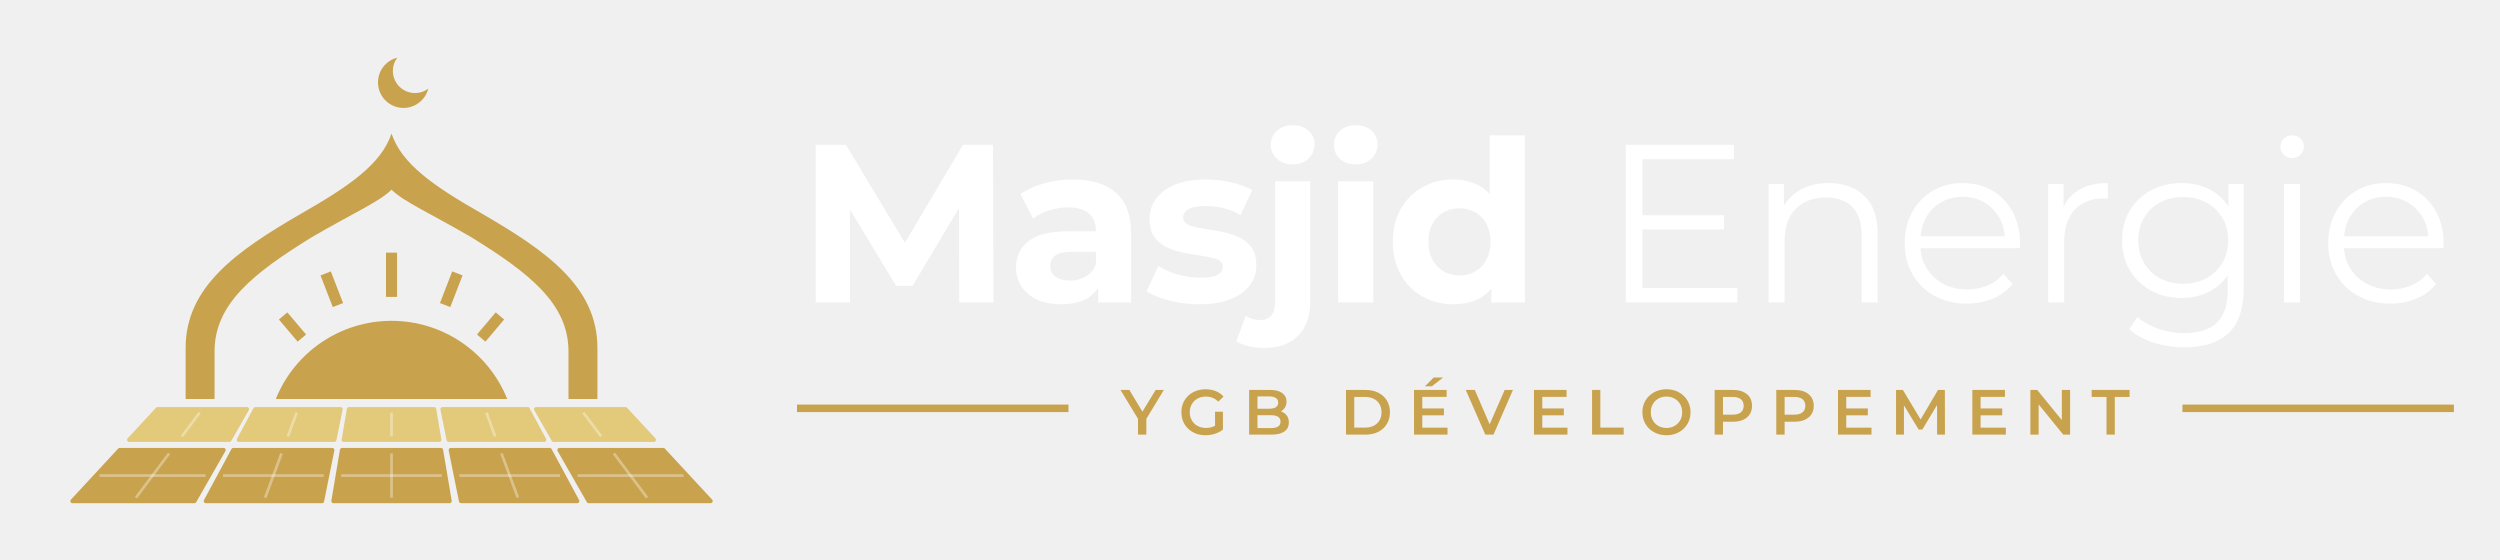
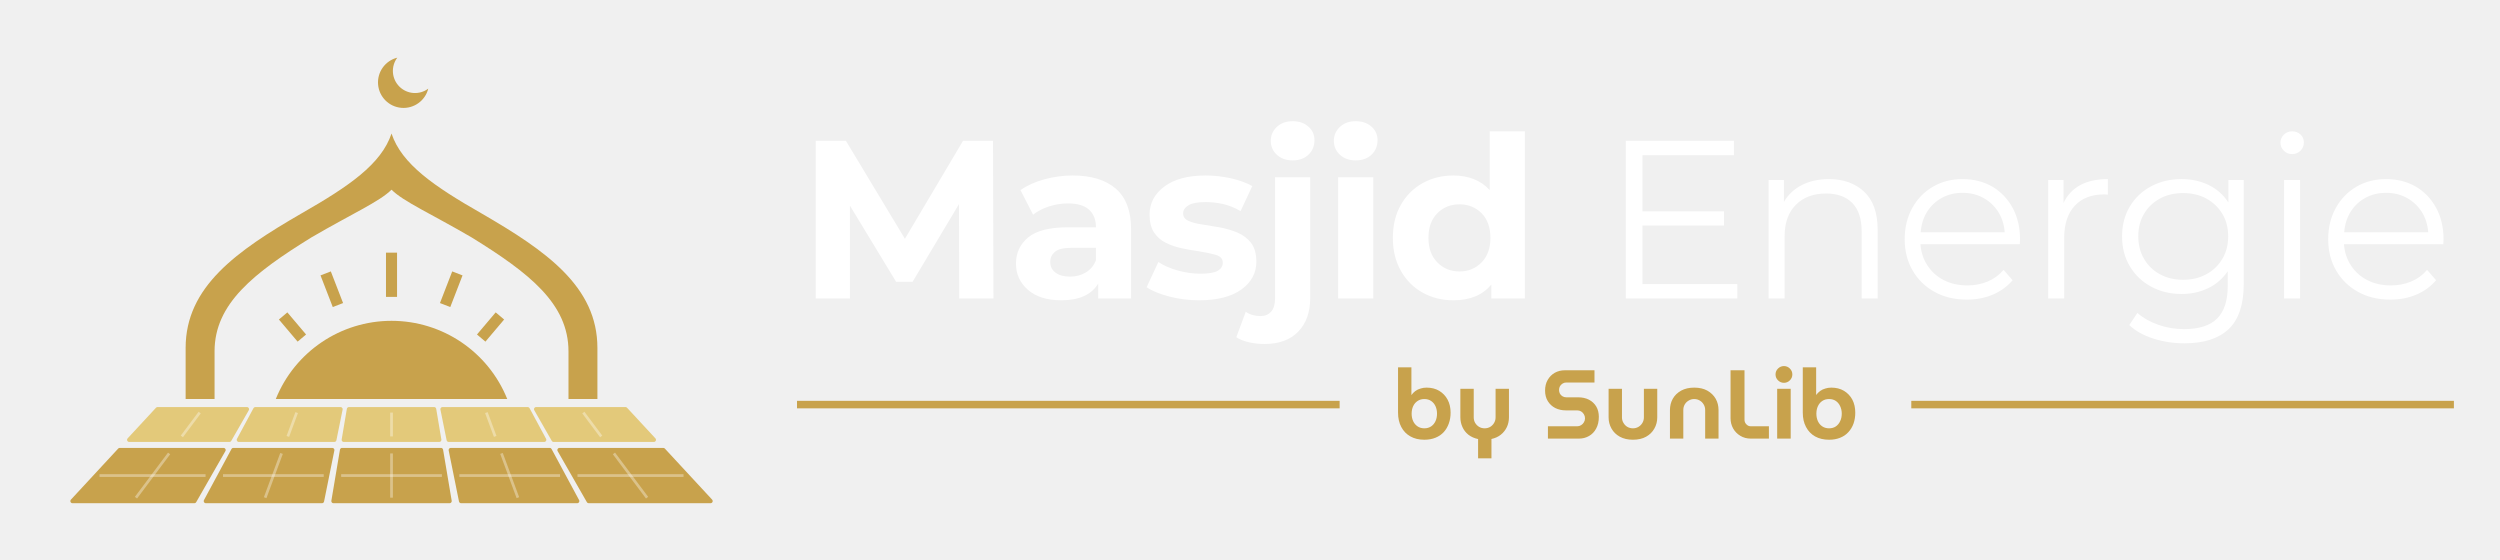
<svg xmlns="http://www.w3.org/2000/svg" viewBox="-6 -6 332.65 74.54" width="1331" height="298">
  <svg x="0" y="0" width="92" height="62.542" viewBox="0 0 406 276">
    <path d="M206.4 7.4A15 15 0 1 0 224.6 25.6A13 13 0 0 1 206.4 7.4Z" fill="#c8a24c" />
    <path d="M82 208L82 178C82 142 112 121 150 99C178 83 197 70 203 52C209 70 228 83 256 99C294 121 324 142 324 178L324 208L307 208L307 180C307 152 284 134 250 113C226 99 210 92 203 85C196 92 180 99 156 113C122 134 99 152 99 180L99 208Z" fill="#c8a24c" />
    <g stroke="#c8a24c" stroke-width="6.5">
      <line x1="203" y1="148" x2="203" y2="122" />
      <line x1="171.5" y1="152.8" x2="164.3" y2="134.2" />
      <line x1="234.5" y1="152.8" x2="241.7" y2="134.2" />
      <line x1="150.3" y1="172.2" x2="139.3" y2="159.2" />
      <line x1="255.7" y1="172.2" x2="266.7" y2="159.2" />
    </g>
    <path d="M135 208A73.3 73.3 0 0 1 271 208Z" fill="#c8a24c" />
    <g fill="#e3c97a" stroke="#e3c97a" stroke-width="2.5" stroke-linejoin="round">
      <polygon points="65.5,214 118.03,214 107.73,232 48.83,232" />
      <polygon points="122.98,214 173.03,214 169.39,232 113.28,232" />
      <polygon points="177.98,214 228.03,214 231.06,232 174.94,232" />
      <polygon points="232.97,214 283.02,214 292.73,232 236.61,232" />
      <polygon points="287.98,214 340.5,214 357.17,232 298.27,232" />
    </g>
    <g fill="#c8a24c" stroke="#c8a24c" stroke-width="2.5" stroke-linejoin="round">
      <polygon points="43.28,238 104.29,238 87.13,268 15.5,268" />
      <polygon points="110.04,238 168.18,238 162.13,268 93.88,268" />
      <polygon points="173.93,238 232.07,238 237.13,268 168.88,268" />
      <polygon points="237.82,238 295.96,238 312.13,268 243.88,268" />
      <polygon points="301.71,238 362.72,238 390.5,268 318.88,268" />
    </g>
    <g stroke="#ffffff" stroke-opacity="0.35" stroke-width="1.6">
      <line x1="90.26" y1="216" x2="79.78" y2="230" />
      <line x1="147.26" y1="216" x2="142.07" y2="230" />
      <line x1="203" y1="216" x2="203" y2="230" />
      <line x1="258.74" y1="216" x2="263.93" y2="230" />
      <line x1="315.74" y1="216" x2="326.22" y2="230" />
      <line x1="72.29" y1="240" x2="52.81" y2="266" />
      <line x1="138.37" y1="240" x2="128.74" y2="266" />
      <line x1="203" y1="240" x2="203" y2="266" />
      <line x1="267.63" y1="240" x2="277.26" y2="266" />
      <line x1="333.71" y1="240" x2="353.19" y2="266" />
      <line x1="31.39" y1="253" x2="93.71" y2="253" />
      <line x1="103.96" y1="253" x2="163.15" y2="253" />
      <line x1="173.4" y1="253" x2="232.6" y2="253" />
      <line x1="242.85" y1="253" x2="302.04" y2="253" />
      <line x1="312.29" y1="253" x2="374.61" y2="253" />
    </g>
  </svg>
-   <path fill="#ffffff" d="M107.05 34.28L102.49 34.28L102.49 13.28L106.51 13.28L114.37 26.33L122.11 13.28L126.10 13.28L126.16 34.28L121.60 34.28L121.57 21.71L115.39 32.06L113.20 32.06L107.05 21.92L107.05 34.28ZM144.49 34.28L140.11 34.28L140.11 32.30Q138.76 34.52 135.19 34.52L135.19 34.52Q132.34 34.52 130.75 33.12Q129.16 31.73 129.16 29.63L129.16 29.63Q129.16 27.50 130.78 26.15Q132.40 24.80 136.09 24.80L136.09 24.80L139.81 24.80L139.81 24.80Q139.81 23.30 138.90 22.46Q137.98 21.62 136.09 21.62L136.09 21.62Q134.80 21.62 133.56 22.02Q132.31 22.43 131.44 23.12L131.44 23.12L129.76 19.85Q131.08 18.92 132.94 18.41Q134.80 17.90 136.72 17.90L136.72 17.90Q140.41 17.90 142.45 19.65Q144.49 21.41 144.49 25.07L144.49 25.07L144.49 34.28ZM139.81 29.18L139.81 29.18L139.81 27.53L136.60 27.53Q134.95 27.53 134.34 28.07Q133.72 28.61 133.72 29.42L133.72 29.42Q133.72 30.32 134.43 30.84Q135.13 31.37 136.36 31.37L136.36 31.37Q137.53 31.37 138.46 30.81Q139.39 30.26 139.81 29.18ZM153.55 34.52L153.55 34.52Q151.48 34.52 149.58 34.02Q147.67 33.53 146.56 32.78L146.56 32.78L148.12 29.42Q149.20 30.14 150.73 30.56Q152.26 30.98 153.73 30.98L153.73 30.98Q155.35 30.98 156.03 30.59Q156.70 30.20 156.70 29.51L156.70 29.51Q156.70 28.73 155.74 28.46Q154.78 28.19 153.43 27.98L153.43 27.98Q152.35 27.83 151.22 27.59Q150.10 27.35 149.13 26.87Q148.15 26.39 147.55 25.49Q146.95 24.59 146.95 23.12L146.95 23.12Q146.95 20.84 148.92 19.37Q150.88 17.90 154.42 17.90L154.42 17.90Q156.07 17.90 157.77 18.27Q159.46 18.65 160.63 19.31L160.63 19.31L159.07 22.64Q157.87 21.95 156.70 21.69Q155.53 21.44 154.42 21.44L154.42 21.44Q152.83 21.44 152.13 21.87Q151.42 22.31 151.42 22.94L151.42 22.94Q151.42 23.63 152.13 23.94Q152.83 24.26 153.94 24.42Q155.05 24.59 156.30 24.81Q157.54 25.04 158.65 25.50Q159.76 25.97 160.47 26.88Q161.17 27.80 161.17 29.39L161.17 29.39Q161.17 31.64 159.18 33.08Q157.18 34.52 153.55 34.52ZM162.25 40.34L162.25 40.34Q161.17 40.34 160.18 40.11Q159.19 39.89 158.50 39.44L158.50 39.44L159.76 36.05Q160.57 36.62 161.74 36.62L161.74 36.62Q162.61 36.62 163.14 36.03Q163.66 35.45 163.66 34.28L163.66 34.28L163.66 18.14L168.34 18.14L168.34 34.25Q168.34 37.04 166.75 38.69Q165.16 40.34 162.25 40.34ZM166.00 15.89L166.00 15.89Q164.71 15.89 163.90 15.14Q163.09 14.39 163.09 13.28L163.09 13.28Q163.09 12.20 163.90 11.43Q164.71 10.67 166.00 10.67L166.00 10.67Q167.29 10.67 168.10 11.39Q168.91 12.11 168.91 13.19L168.91 13.19Q168.91 14.36 168.12 15.12Q167.32 15.89 166.00 15.89ZM176.74 34.28L172.06 34.28L172.06 18.14L176.74 18.14L176.74 34.28ZM174.40 15.89L174.40 15.89Q173.11 15.89 172.30 15.14Q171.49 14.39 171.49 13.28L171.49 13.28Q171.49 12.20 172.30 11.43Q173.11 10.67 174.40 10.67L174.40 10.67Q175.69 10.67 176.50 11.39Q177.31 12.11 177.31 13.19L177.31 13.19Q177.31 14.36 176.52 15.12Q175.72 15.89 174.40 15.89ZM187.42 34.52L187.42 34.52Q185.14 34.52 183.31 33.50Q181.48 32.48 180.42 30.60Q179.35 28.73 179.35 26.21L179.35 26.21Q179.35 23.66 180.42 21.80Q181.48 19.94 183.31 18.92Q185.14 17.90 187.42 17.90L187.42 17.90Q188.89 17.90 190.12 18.38Q191.35 18.86 192.25 19.85L192.25 19.85L192.25 12.02L196.93 12.02L196.93 34.28L192.46 34.28L192.46 32.42Q190.75 34.52 187.42 34.52ZM188.23 30.68L188.23 30.68Q189.97 30.68 191.16 29.48Q192.34 28.28 192.34 26.21L192.34 26.21Q192.34 24.11 191.16 22.92Q189.97 21.74 188.23 21.74L188.23 21.74Q186.46 21.74 185.28 22.92Q184.09 24.11 184.09 26.21L184.09 26.21Q184.09 28.28 185.28 29.48Q186.46 30.68 188.23 30.68Z" />
-   <path fill="#ffffff" d="M225.22 34.28L210.37 34.28L210.37 13.28L224.77 13.28L224.77 15.20L212.59 15.20L212.59 22.67L223.45 22.67L223.45 24.56L212.59 24.56L212.59 32.36L225.22 32.36L225.22 34.28ZM231.52 34.28L229.39 34.28L229.39 18.50L231.43 18.50L231.43 21.41Q232.27 19.97 233.82 19.17Q235.36 18.38 237.43 18.38L237.43 18.38Q240.31 18.38 242.11 20.06Q243.91 21.74 243.91 25.13L243.91 25.13L243.91 34.28L241.78 34.28L241.78 25.34Q241.78 22.85 240.54 21.57Q239.29 20.30 237.04 20.30L237.04 20.30Q234.52 20.30 233.02 21.80Q231.52 23.30 231.52 26.00L231.52 26.00L231.52 34.28ZM255.79 34.43L255.79 34.43Q253.33 34.43 251.47 33.39Q249.61 32.36 248.56 30.54Q247.51 28.73 247.51 26.39L247.51 26.39Q247.51 24.05 248.52 22.23Q249.52 20.42 251.26 19.40Q253.00 18.38 255.22 18.38L255.22 18.38Q257.44 18.38 259.17 19.38Q260.89 20.39 261.88 22.20Q262.87 24.02 262.87 26.39L262.87 26.39Q262.87 26.54 262.86 26.70Q262.84 26.87 262.84 27.05L262.84 27.05L249.61 27.05Q249.73 28.67 250.56 29.91Q251.38 31.16 252.75 31.85Q254.11 32.54 255.85 32.54L255.85 32.54Q257.29 32.54 258.54 32.03Q259.78 31.52 260.68 30.47L260.68 30.47L261.88 31.85Q260.80 33.11 259.24 33.77Q257.68 34.43 255.79 34.43ZM249.64 25.46L249.64 25.46L260.83 25.46Q260.71 23.90 259.96 22.73Q259.21 21.56 257.98 20.88Q256.75 20.21 255.22 20.21L255.22 20.21Q253.69 20.21 252.48 20.87Q251.26 21.53 250.51 22.71Q249.76 23.90 249.64 25.46ZM268.75 34.28L266.62 34.28L266.62 18.50L268.66 18.50L268.66 21.56Q270.19 18.38 274.57 18.38L274.57 18.38L274.57 20.45Q274.42 20.45 274.30 20.43Q274.18 20.42 274.06 20.42L274.06 20.42Q271.57 20.42 270.16 21.93Q268.75 23.45 268.75 26.24L268.75 26.24L268.75 34.28ZM284.77 40.25L284.77 40.25Q282.61 40.25 280.63 39.62Q278.65 38.99 277.42 37.82L277.42 37.82L278.50 36.20Q279.61 37.19 281.25 37.77Q282.88 38.36 284.71 38.36L284.71 38.36Q287.71 38.36 289.12 36.95Q290.53 35.54 290.53 32.63L290.53 32.63L290.53 30.65Q289.54 32.12 287.94 32.90Q286.33 33.68 284.38 33.68L284.38 33.68Q282.13 33.68 280.33 32.70Q278.53 31.73 277.50 30.00Q276.46 28.28 276.46 26.00L276.46 26.00Q276.46 23.75 277.50 22.02Q278.53 20.30 280.33 19.34Q282.13 18.38 284.38 18.38L284.38 18.38Q286.36 18.38 288.00 19.17Q289.63 19.97 290.62 21.50L290.62 21.50L290.62 18.50L292.66 18.50L292.66 32.36Q292.66 36.44 290.67 38.34Q288.67 40.25 284.77 40.25ZM284.59 31.79L284.59 31.79Q286.33 31.79 287.68 31.05Q289.03 30.32 289.81 29.01Q290.59 27.71 290.59 26.00L290.59 26.00Q290.59 24.29 289.81 23.00Q289.03 21.71 287.68 20.97Q286.33 20.24 284.59 20.24L284.59 20.24Q282.85 20.24 281.50 20.97Q280.15 21.71 279.39 23.00Q278.62 24.29 278.62 26.00L278.62 26.00Q278.62 27.71 279.39 29.01Q280.15 30.32 281.50 31.05Q282.85 31.79 284.59 31.79ZM300.16 34.28L298.03 34.28L298.03 18.50L300.16 18.50L300.16 34.28ZM299.11 15.05L299.11 15.05Q298.45 15.05 298.00 14.60Q297.55 14.15 297.55 13.52L297.55 13.52Q297.55 12.92 298.00 12.47Q298.45 12.02 299.11 12.02L299.11 12.02Q299.77 12.02 300.22 12.44Q300.67 12.86 300.67 13.49L300.67 13.49Q300.67 14.15 300.22 14.60Q299.77 15.05 299.11 15.05ZM312.19 34.43L312.19 34.43Q309.73 34.43 307.87 33.39Q306.01 32.36 304.96 30.54Q303.91 28.73 303.91 26.39L303.91 26.39Q303.91 24.05 304.92 22.23Q305.92 20.42 307.66 19.40Q309.40 18.38 311.62 18.38L311.62 18.38Q313.84 18.38 315.57 19.38Q317.29 20.39 318.28 22.20Q319.27 24.02 319.27 26.39L319.27 26.39Q319.27 26.54 319.26 26.70Q319.24 26.87 319.24 27.05L319.24 27.05L306.01 27.05Q306.13 28.67 306.96 29.91Q307.78 31.16 309.15 31.85Q310.51 32.54 312.25 32.54L312.25 32.54Q313.69 32.54 314.94 32.03Q316.18 31.52 317.08 30.47L317.08 30.47L318.28 31.85Q317.20 33.11 315.64 33.77Q314.08 34.43 312.19 34.43ZM306.04 25.46L306.04 25.46L317.23 25.46Q317.11 23.90 316.36 22.73Q315.61 21.56 314.38 20.88Q313.15 20.21 311.62 20.21L311.62 20.21Q310.09 20.21 308.88 20.87Q307.66 21.53 306.91 22.71Q306.16 23.90 306.04 25.46Z" />
-   <path fill="#c8a24c" d="M146.52 51.88L145.41 51.88L145.41 49.78L143.08 45.93L144.26 45.93L146.00 48.82L147.76 45.93L148.85 45.93L146.52 49.78L146.52 51.88ZM154.39 51.96L154.39 51.96Q153.69 51.96 153.11 51.74Q152.53 51.51 152.10 51.10Q151.66 50.69 151.42 50.12Q151.19 49.56 151.19 48.90L151.19 48.90Q151.19 48.24 151.42 47.68Q151.66 47.12 152.10 46.70Q152.53 46.29 153.12 46.07Q153.71 45.84 154.41 45.84L154.41 45.84Q155.16 45.84 155.77 46.09Q156.38 46.33 156.80 46.81L156.80 46.81L156.10 47.49Q155.75 47.14 155.34 46.98Q154.93 46.81 154.46 46.81L154.46 46.81Q153.83 46.81 153.34 47.08Q152.85 47.34 152.58 47.82Q152.30 48.29 152.30 48.90L152.30 48.90Q152.30 49.50 152.58 49.98Q152.85 50.46 153.34 50.72Q153.82 50.99 154.45 50.99L154.45 50.99Q154.77 50.99 155.08 50.92Q155.39 50.85 155.67 50.69L155.67 50.69L155.67 48.83L156.72 48.83L156.72 51.20Q156.25 51.58 155.64 51.77Q155.02 51.96 154.39 51.96ZM163.17 51.88L160.21 51.88L160.21 45.93L163.00 45.93Q164.07 45.93 164.63 46.35Q165.19 46.77 165.19 47.47L165.19 47.47Q165.19 47.93 164.98 48.27Q164.77 48.60 164.43 48.78L164.43 48.78Q164.91 48.93 165.20 49.31Q165.50 49.68 165.50 50.26L165.50 50.26Q165.50 51.03 164.91 51.45Q164.32 51.88 163.17 51.88L163.17 51.88ZM161.32 49.29L161.32 51.01L163.10 51.01Q163.72 51.01 164.06 50.80Q164.39 50.60 164.39 50.15L164.39 50.15Q164.39 49.71 164.06 49.50Q163.72 49.29 163.10 49.29L163.10 49.29L161.32 49.29ZM161.32 46.79L161.32 48.43L162.88 48.43Q163.46 48.43 163.77 48.23Q164.08 48.02 164.08 47.62L164.08 47.62Q164.08 47.20 163.77 47.00Q163.46 46.79 162.88 46.79L162.88 46.79L161.32 46.79ZM175.71 51.88L173.11 51.88L173.11 45.93L175.71 45.93Q176.68 45.93 177.41 46.30Q178.14 46.66 178.55 47.34Q178.96 48.01 178.96 48.90L178.96 48.90Q178.96 49.79 178.55 50.46Q178.14 51.14 177.41 51.51Q176.68 51.88 175.71 51.88L175.71 51.88ZM174.21 46.86L174.21 50.94L175.66 50.94Q176.32 50.94 176.81 50.69Q177.31 50.44 177.57 49.98Q177.84 49.52 177.84 48.90L177.84 48.90Q177.84 48.28 177.57 47.82Q177.31 47.36 176.81 47.11Q176.32 46.86 175.66 46.86L175.66 46.86L174.21 46.86ZM186.63 51.88L182.17 51.88L182.17 45.93L186.51 45.93L186.51 46.85L183.27 46.85L183.27 48.40L186.15 48.40L186.15 49.31L183.27 49.31L183.27 50.95L186.63 50.95L186.63 51.88ZM184.55 45.44L183.63 45.44L184.78 44.28L186.03 44.28L184.55 45.44ZM192.75 51.88L191.66 51.88L189.06 45.93L190.26 45.93L192.24 50.51L194.24 45.93L195.34 45.93L192.75 51.88ZM202.60 51.88L198.14 51.88L198.14 45.93L202.48 45.93L202.48 46.85L199.25 46.85L199.25 48.40L202.12 48.40L202.12 49.31L199.25 49.31L199.25 50.95L202.60 50.95L202.60 51.88ZM210.09 51.88L205.88 51.88L205.88 45.93L206.98 45.93L206.98 50.94L210.09 50.94L210.09 51.88ZM215.79 51.96L215.79 51.96Q215.10 51.96 214.51 51.73Q213.92 51.50 213.49 51.09Q213.06 50.68 212.82 50.12Q212.58 49.56 212.58 48.90L212.58 48.90Q212.58 48.24 212.82 47.68Q213.06 47.12 213.49 46.71Q213.92 46.30 214.51 46.07Q215.10 45.84 215.79 45.84L215.79 45.84Q216.48 45.84 217.07 46.07Q217.65 46.30 218.08 46.71Q218.51 47.12 218.75 47.68Q218.99 48.24 218.99 48.90L218.99 48.90Q218.99 49.56 218.75 50.12Q218.51 50.68 218.08 51.09Q217.65 51.50 217.07 51.73Q216.48 51.96 215.79 51.96ZM215.79 50.99L215.79 50.99Q216.39 50.99 216.86 50.72Q217.33 50.46 217.61 49.98Q217.88 49.50 217.88 48.90L217.88 48.90Q217.88 48.30 217.61 47.82Q217.33 47.34 216.86 47.08Q216.39 46.81 215.79 46.81L215.79 46.81Q215.18 46.81 214.71 47.08Q214.24 47.34 213.97 47.82Q213.70 48.30 213.70 48.90L213.70 48.90Q213.70 49.50 213.97 49.98Q214.24 50.46 214.71 50.72Q215.18 50.99 215.79 50.99ZM223.31 51.88L222.20 51.88L222.20 45.93L224.65 45.93Q225.43 45.93 226.00 46.18Q226.57 46.44 226.88 46.91Q227.18 47.39 227.18 48.04L227.18 48.04Q227.18 48.70 226.88 49.17Q226.57 49.65 226.00 49.90Q225.43 50.16 224.65 50.16L224.65 50.16L223.31 50.16L223.31 51.88ZM223.31 46.86L223.31 49.22L224.60 49.22Q225.33 49.22 225.70 48.91Q226.07 48.60 226.07 48.04L226.07 48.04Q226.07 47.48 225.70 47.17Q225.33 46.86 224.60 46.86L224.60 46.86L223.31 46.86ZM231.52 51.88L230.41 51.88L230.41 45.93L232.86 45.93Q233.64 45.93 234.21 46.18Q234.78 46.44 235.09 46.91Q235.40 47.39 235.40 48.04L235.40 48.04Q235.40 48.70 235.09 49.17Q234.78 49.65 234.21 49.90Q233.64 50.16 232.86 50.16L232.86 50.16L231.52 50.16L231.52 51.88ZM231.52 46.86L231.52 49.22L232.81 49.22Q233.54 49.22 233.91 48.91Q234.28 48.60 234.28 48.04L234.28 48.04Q234.28 47.48 233.91 47.17Q233.54 46.86 232.81 46.86L232.81 46.86L231.52 46.86ZM243.09 51.88L238.63 51.88L238.63 45.93L242.97 45.93L242.97 46.85L239.73 46.85L239.73 48.40L242.60 48.40L242.60 49.31L239.73 49.31L239.73 50.95L243.09 50.95L243.09 51.88ZM247.41 51.88L246.36 51.88L246.36 45.93L247.27 45.93L249.63 49.86L251.95 45.93L252.86 45.93L252.87 51.88L251.83 51.88L251.82 47.94L249.86 51.20L249.37 51.20L247.41 47.98L247.41 51.88ZM260.98 51.88L256.52 51.88L256.52 45.93L260.86 45.93L260.86 46.85L257.62 46.85L257.62 48.40L260.50 48.40L260.50 49.31L257.62 49.31L257.62 50.95L260.98 50.95L260.98 51.88ZM265.35 51.88L264.25 51.88L264.25 45.93L265.16 45.93L268.44 49.95L268.44 45.93L269.54 45.93L269.54 51.88L268.63 51.88L265.35 47.85L265.35 51.88ZM275.49 51.88L274.39 51.88L274.39 46.86L272.41 46.86L272.41 45.93L277.46 45.93L277.46 46.86L275.49 46.86L275.49 51.88Z" />
-   <rect x="100.00" y="47.88" width="36.15" height="1" fill="#c8a24c" />
-   <rect x="284.50" y="47.88" width="36.15" height="1" fill="#c8a24c" />
+   <path fill="#ffffff" d="M107.05 33.75L102.49 33.75L102.49 12.75L106.51 12.75L114.37 25.80L122.11 12.75L126.10 12.75L126.16 33.75L121.60 33.75L121.57 21.18L115.39 31.53L113.20 31.53L107.05 21.39L107.05 33.75ZM144.49 33.75L140.11 33.75L140.11 31.77Q138.76 33.99 135.19 33.99L135.19 33.99Q132.34 33.99 130.75 32.59Q129.16 31.20 129.16 29.10L129.16 29.10Q129.16 26.97 130.78 25.62Q132.40 24.27 136.09 24.27L136.09 24.27L139.81 24.27L139.81 24.27Q139.81 22.77 138.90 21.93Q137.98 21.09 136.09 21.09L136.09 21.09Q134.80 21.09 133.56 21.49Q132.31 21.90 131.44 22.59L131.44 22.59L129.76 19.32Q131.08 18.39 132.94 17.88Q134.80 17.37 136.72 17.37L136.72 17.37Q140.41 17.37 142.45 19.12Q144.49 20.88 144.49 24.54L144.49 24.54L144.49 33.75ZM139.81 28.65L139.81 28.65L139.81 27.00L136.60 27.00Q134.95 27.00 134.34 27.54Q133.72 28.08 133.72 28.89L133.72 28.89Q133.72 29.79 134.43 30.31Q135.13 30.84 136.36 30.84L136.36 30.84Q137.53 30.84 138.46 30.28Q139.39 29.73 139.81 28.65ZM153.55 33.99L153.55 33.99Q151.48 33.99 149.58 33.49Q147.67 33.00 146.56 32.25L146.56 32.25L148.12 28.89Q149.20 29.61 150.73 30.03Q152.26 30.45 153.73 30.45L153.73 30.45Q155.35 30.45 156.03 30.06Q156.70 29.67 156.70 28.98L156.70 28.98Q156.70 28.20 155.74 27.93Q154.78 27.66 153.43 27.45L153.43 27.45Q152.35 27.30 151.22 27.06Q150.10 26.82 149.13 26.34Q148.15 25.86 147.55 24.96Q146.95 24.06 146.95 22.59L146.95 22.59Q146.95 20.31 148.92 18.84Q150.88 17.37 154.42 17.37L154.42 17.37Q156.07 17.37 157.77 17.74Q159.46 18.12 160.63 18.78L160.63 18.78L159.07 22.11Q157.87 21.42 156.70 21.16Q155.53 20.91 154.42 20.91L154.42 20.91Q152.83 20.91 152.13 21.34Q151.42 21.78 151.42 22.41L151.42 22.41Q151.42 23.10 152.13 23.41Q152.83 23.73 153.94 23.89Q155.05 24.06 156.30 24.28Q157.54 24.51 158.65 24.97Q159.76 25.44 160.47 26.35Q161.17 27.27 161.17 28.86L161.17 28.86Q161.17 31.11 159.18 32.55Q157.18 33.99 153.55 33.99ZM162.25 39.81L162.25 39.81Q161.17 39.81 160.18 39.58Q159.19 39.36 158.50 38.91L158.50 38.91L159.76 35.52Q160.57 36.09 161.74 36.09L161.74 36.09Q162.61 36.09 163.14 35.50Q163.66 34.92 163.66 33.75L163.66 33.75L163.66 17.61L168.34 17.61L168.34 33.72Q168.34 36.51 166.75 38.16Q165.16 39.81 162.25 39.81ZM166.00 15.36L166.00 15.36Q164.71 15.36 163.90 14.61Q163.09 13.86 163.09 12.75L163.09 12.75Q163.09 11.67 163.90 10.90Q164.71 10.14 166.00 10.14L166.00 10.14Q167.29 10.14 168.10 10.86Q168.91 11.58 168.91 12.66L168.91 12.66Q168.91 13.83 168.12 14.59Q167.32 15.36 166.00 15.36ZM176.74 33.75L172.06 33.75L172.06 17.61L176.74 17.61L176.74 33.75ZM174.40 15.36L174.40 15.36Q173.11 15.36 172.30 14.61Q171.49 13.86 171.49 12.75L171.49 12.75Q171.49 11.67 172.30 10.90Q173.11 10.14 174.40 10.14L174.40 10.14Q175.69 10.14 176.50 10.86Q177.31 11.58 177.31 12.66L177.31 12.66Q177.31 13.83 176.52 14.59Q175.72 15.36 174.40 15.36ZM187.42 33.99L187.42 33.99Q185.14 33.99 183.31 32.97Q181.48 31.95 180.42 30.07Q179.35 28.20 179.35 25.68L179.35 25.68Q179.35 23.13 180.42 21.27Q181.48 19.41 183.31 18.39Q185.14 17.37 187.42 17.37L187.42 17.37Q188.89 17.37 190.12 17.85Q191.35 18.33 192.25 19.32L192.25 19.32L192.25 11.49L196.93 11.49L196.93 33.75L192.46 33.75L192.46 31.89Q190.75 33.99 187.42 33.99ZM188.23 30.15L188.23 30.15Q189.97 30.15 191.16 28.95Q192.34 27.75 192.34 25.68L192.34 25.68Q192.34 23.58 191.16 22.39Q189.97 21.21 188.23 21.21L188.23 21.21Q186.46 21.21 185.28 22.39Q184.09 23.58 184.09 25.68L184.09 25.68Q184.09 27.75 185.28 28.95Q186.46 30.15 188.23 30.15Z" />
+   <path fill="#ffffff" d="M225.22 33.75L210.37 33.75L210.37 12.75L224.77 12.75L224.77 14.67L212.59 14.67L212.59 22.14L223.45 22.14L223.45 24.03L212.59 24.03L212.59 31.83L225.22 31.83L225.22 33.75ZM231.52 33.75L229.39 33.75L229.39 17.97L231.43 17.97L231.43 20.88Q232.27 19.44 233.82 18.64Q235.36 17.85 237.43 17.85L237.43 17.85Q240.31 17.85 242.11 19.53Q243.91 21.21 243.91 24.60L243.91 24.60L243.91 33.75L241.78 33.75L241.78 24.81Q241.78 22.32 240.54 21.04Q239.29 19.77 237.04 19.77L237.04 19.77Q234.52 19.77 233.02 21.27Q231.52 22.77 231.52 25.47L231.52 25.47L231.52 33.75ZM255.79 33.90L255.79 33.90Q253.33 33.90 251.47 32.86Q249.61 31.83 248.56 30.01Q247.51 28.20 247.51 25.86L247.51 25.86Q247.51 23.52 248.52 21.70Q249.52 19.89 251.26 18.87Q253.00 17.85 255.22 17.85L255.22 17.85Q257.44 17.85 259.17 18.85Q260.89 19.86 261.88 21.67Q262.87 23.49 262.87 25.86L262.87 25.86Q262.87 26.01 262.86 26.17Q262.84 26.34 262.84 26.52L262.84 26.52L249.61 26.52Q249.73 28.14 250.56 29.38Q251.38 30.63 252.75 31.32Q254.11 32.01 255.85 32.01L255.85 32.01Q257.29 32.01 258.54 31.50Q259.78 30.99 260.68 29.94L260.68 29.94L261.88 31.32Q260.80 32.58 259.24 33.24Q257.68 33.90 255.79 33.90ZM249.64 24.93L249.64 24.93L260.83 24.93Q260.71 23.37 259.96 22.20Q259.21 21.03 257.98 20.35Q256.75 19.68 255.22 19.68L255.22 19.68Q253.69 19.68 252.48 20.34Q251.26 21.00 250.51 22.18Q249.76 23.37 249.64 24.93ZM268.75 33.75L266.62 33.75L266.62 17.97L268.66 17.97L268.66 21.03Q270.19 17.85 274.57 17.85L274.57 17.85L274.57 19.92Q274.42 19.92 274.30 19.90Q274.18 19.89 274.06 19.89L274.06 19.89Q271.57 19.89 270.16 21.40Q268.75 22.92 268.75 25.71L268.75 25.71L268.75 33.75ZM284.77 39.72L284.77 39.72Q282.61 39.72 280.63 39.09Q278.65 38.46 277.42 37.29L277.42 37.29L278.50 35.67Q279.61 36.66 281.25 37.24Q282.88 37.83 284.71 37.83L284.71 37.83Q287.71 37.83 289.12 36.42Q290.53 35.01 290.53 32.10L290.53 32.10L290.53 30.12Q289.54 31.59 287.94 32.37Q286.33 33.15 284.38 33.15L284.38 33.15Q282.13 33.15 280.33 32.17Q278.53 31.20 277.50 29.47Q276.46 27.75 276.46 25.47L276.46 25.47Q276.46 23.22 277.50 21.49Q278.53 19.77 280.33 18.81Q282.13 17.85 284.38 17.85L284.38 17.85Q286.36 17.85 288.00 18.64Q289.63 19.44 290.62 20.97L290.62 20.97L290.62 17.97L292.66 17.97L292.66 31.83Q292.66 35.91 290.67 37.81Q288.67 39.72 284.77 39.72ZM284.59 31.26L284.59 31.26Q286.33 31.26 287.68 30.52Q289.03 29.79 289.81 28.48Q290.59 27.18 290.59 25.47L290.59 25.47Q290.59 23.76 289.81 22.47Q289.03 21.18 287.68 20.44Q286.33 19.71 284.59 19.71L284.59 19.71Q282.85 19.71 281.50 20.44Q280.15 21.18 279.39 22.47Q278.62 23.76 278.62 25.47L278.62 25.47Q278.62 27.18 279.39 28.48Q280.15 29.79 281.50 30.52Q282.85 31.26 284.59 31.26ZM300.16 33.75L298.03 33.75L298.03 17.97L300.16 17.97L300.16 33.75ZM299.11 14.52L299.11 14.52Q298.45 14.52 298.00 14.07Q297.55 13.62 297.55 12.99L297.55 12.99Q297.55 12.39 298.00 11.94Q298.45 11.49 299.11 11.49L299.11 11.49Q299.77 11.49 300.22 11.91Q300.67 12.33 300.67 12.96L300.67 12.96Q300.67 13.62 300.22 14.07Q299.77 14.52 299.11 14.52ZM312.19 33.90L312.19 33.90Q309.73 33.90 307.87 32.86Q306.01 31.83 304.96 30.01Q303.91 28.20 303.91 25.86L303.91 25.86Q303.91 23.52 304.92 21.70Q305.92 19.89 307.66 18.87Q309.40 17.85 311.62 17.85L311.62 17.85Q313.84 17.85 315.57 18.85Q317.29 19.86 318.28 21.67Q319.27 23.49 319.27 25.86L319.27 25.86Q319.27 26.01 319.26 26.17Q319.24 26.34 319.24 26.52L319.24 26.52L306.01 26.52Q306.13 28.14 306.96 29.38Q307.78 30.63 309.15 31.32Q310.51 32.01 312.25 32.01L312.25 32.01Q313.69 32.01 314.94 31.50Q316.18 30.99 317.08 29.94L317.08 29.94L318.28 31.32Q317.20 32.58 315.64 33.24Q314.08 33.90 312.19 33.90ZM306.04 24.93L306.04 24.93L317.23 24.93Q317.11 23.37 316.36 22.20Q315.61 21.03 314.38 20.35Q313.15 19.68 311.62 19.68L311.62 19.68Q310.09 19.68 308.88 20.34Q307.66 21.00 306.91 22.18Q306.16 23.37 306.04 24.93Z" />
+   <path fill="#c8a24c" d="M183.54 52.56L183.54 52.56Q182.47 52.56 181.69 52.12Q180.90 51.68 180.47 50.86Q180.04 50.05 180.04 48.96L180.04 48.96L180.04 42.92L181.82 42.92L181.82 46.59L181.84 46.59Q182.04 46.30 182.35 46.07Q182.65 45.85 183.04 45.74Q183.42 45.62 183.84 45.62L183.84 45.62Q184.81 45.62 185.53 46.05Q186.24 46.48 186.64 47.22Q187.04 47.97 187.04 48.96L187.04 48.96Q187.04 49.74 186.80 50.40Q186.57 51.05 186.13 51.54Q185.68 52.03 185.03 52.29Q184.38 52.56 183.54 52.56ZM183.54 51.04L183.54 51.04Q184.07 51.04 184.45 50.78Q184.83 50.52 185.03 50.08Q185.23 49.64 185.23 49.09L185.23 49.09Q185.23 48.54 185.03 48.10Q184.83 47.66 184.45 47.40Q184.07 47.14 183.54 47.14L183.54 47.14Q183.02 47.14 182.64 47.40Q182.25 47.66 182.05 48.10Q181.85 48.54 181.85 49.09L181.85 49.09Q181.85 49.64 182.05 50.08Q182.25 50.52 182.64 50.78Q183.02 51.04 183.54 51.04ZM192.48 55.04L190.70 55.04L190.70 52.47Q189.95 52.31 189.42 51.90Q188.89 51.48 188.62 50.88Q188.34 50.27 188.34 49.58L188.34 49.58L188.34 45.78L190.12 45.78L190.12 49.58Q190.12 49.99 190.31 50.32Q190.51 50.65 190.84 50.85Q191.17 51.04 191.57 51.04L191.57 51.04Q191.98 51.04 192.31 50.85Q192.64 50.65 192.83 50.32Q193.03 49.99 193.03 49.58L193.03 49.58L193.03 45.78L194.81 45.78L194.81 49.58Q194.81 50.27 194.54 50.86Q194.26 51.46 193.74 51.88Q193.22 52.30 192.48 52.46L192.48 52.46L192.48 55.04ZM204.13 52.41L200.00 52.41L200.00 50.77L203.90 50.77Q204.18 50.77 204.42 50.62Q204.65 50.48 204.79 50.24Q204.94 50.00 204.94 49.71L204.94 49.71Q204.94 49.42 204.79 49.17Q204.65 48.93 204.42 48.79Q204.18 48.65 203.90 48.65L203.90 48.65L202.38 48.65Q201.61 48.65 200.98 48.34Q200.36 48.02 199.99 47.43Q199.62 46.84 199.62 46.01L199.62 46.01Q199.62 45.19 199.97 44.59Q200.32 43.98 200.92 43.64Q201.52 43.31 202.25 43.31L202.25 43.31L206.20 43.31L206.20 44.94L202.43 44.94Q202.17 44.94 201.95 45.08Q201.73 45.22 201.60 45.44Q201.48 45.66 201.48 45.93L201.48 45.93Q201.48 46.20 201.60 46.43Q201.73 46.65 201.95 46.78Q202.17 46.91 202.43 46.91L202.43 46.91L204.00 46.91Q204.85 46.91 205.47 47.23Q206.09 47.56 206.44 48.14Q206.78 48.73 206.78 49.51L206.78 49.51Q206.78 50.43 206.42 51.08Q206.07 51.73 205.46 52.07Q204.86 52.41 204.13 52.41L204.13 52.41ZM211.32 52.56L211.32 52.56Q210.31 52.56 209.58 52.16Q208.85 51.76 208.47 51.08Q208.08 50.40 208.08 49.58L208.08 49.58L208.08 45.78L209.86 45.78L209.86 49.58Q209.86 49.99 210.06 50.32Q210.25 50.65 210.58 50.85Q210.92 51.04 211.32 51.04L211.32 51.04Q211.72 51.04 212.05 50.85Q212.39 50.65 212.58 50.32Q212.78 49.99 212.78 49.58L212.78 49.58L212.78 45.78L214.56 45.78L214.56 49.58Q214.56 50.40 214.17 51.08Q213.79 51.76 213.07 52.16Q212.35 52.56 211.32 52.56ZM218.03 52.41L216.25 52.41L216.25 48.60Q216.25 47.78 216.63 47.10Q217.01 46.43 217.74 46.02Q218.47 45.62 219.48 45.62L219.48 45.62Q220.51 45.62 221.23 46.02Q221.95 46.43 222.34 47.10Q222.72 47.78 222.72 48.60L222.72 48.60L222.72 52.41L220.94 52.41L220.94 48.60Q220.94 48.19 220.74 47.86Q220.55 47.53 220.22 47.34Q219.89 47.14 219.48 47.14L219.48 47.14Q219.08 47.14 218.75 47.34Q218.42 47.53 218.22 47.86Q218.03 48.19 218.03 48.60L218.03 48.60L218.03 52.41ZM229.43 52.41L227.02 52.41Q226.22 52.41 225.61 52.03Q225.00 51.66 224.66 51.05Q224.32 50.43 224.32 49.69L224.32 49.69L224.32 43.31L226.18 43.31L226.18 49.91Q226.18 50.26 226.43 50.51Q226.67 50.77 227.02 50.77L227.02 50.77L229.43 50.77L229.43 52.41ZM232.33 52.41L230.53 52.41L230.53 45.78L232.33 45.78L232.33 52.41ZM231.43 44.98L231.43 44.98Q230.98 44.98 230.64 44.65Q230.31 44.32 230.31 43.86L230.31 43.86Q230.31 43.41 230.64 43.08Q230.98 42.75 231.43 42.75L231.43 42.75Q231.89 42.75 232.22 43.08Q232.55 43.41 232.55 43.86L232.55 43.86Q232.55 44.32 232.22 44.65Q231.89 44.98 231.43 44.98ZM237.44 52.56L237.44 52.56Q236.37 52.56 235.58 52.12Q234.80 51.68 234.37 50.86Q233.94 50.05 233.94 48.96L233.94 48.96L233.94 42.92L235.72 42.92L235.72 46.59L235.73 46.59Q235.94 46.30 236.25 46.07Q236.55 45.85 236.94 45.74Q237.32 45.62 237.74 45.62L237.74 45.62Q238.71 45.62 239.43 46.05Q240.14 46.48 240.54 47.22Q240.93 47.97 240.93 48.96L240.93 48.96Q240.93 49.74 240.70 50.40Q240.47 51.05 240.02 51.54Q239.58 52.03 238.93 52.29Q238.28 52.56 237.44 52.56ZM237.44 51.04L237.44 51.04Q237.97 51.04 238.35 50.78Q238.72 50.52 238.92 50.08Q239.13 49.64 239.13 49.09L239.13 49.09Q239.13 48.54 238.92 48.10Q238.72 47.66 238.35 47.40Q237.97 47.14 237.44 47.14L237.44 47.14Q236.92 47.14 236.53 47.40Q236.15 47.66 235.95 48.10Q235.75 48.54 235.75 49.09L235.75 49.09Q235.75 49.64 235.95 50.08Q236.15 50.52 236.53 50.78Q236.92 51.04 237.44 51.04Z" />
+   <rect x="100.00" y="47.38" width="72.26" height="1" fill="#c8a24c" />
+   <rect x="248.39" y="47.38" width="72.26" height="1" fill="#c8a24c" />
</svg>
